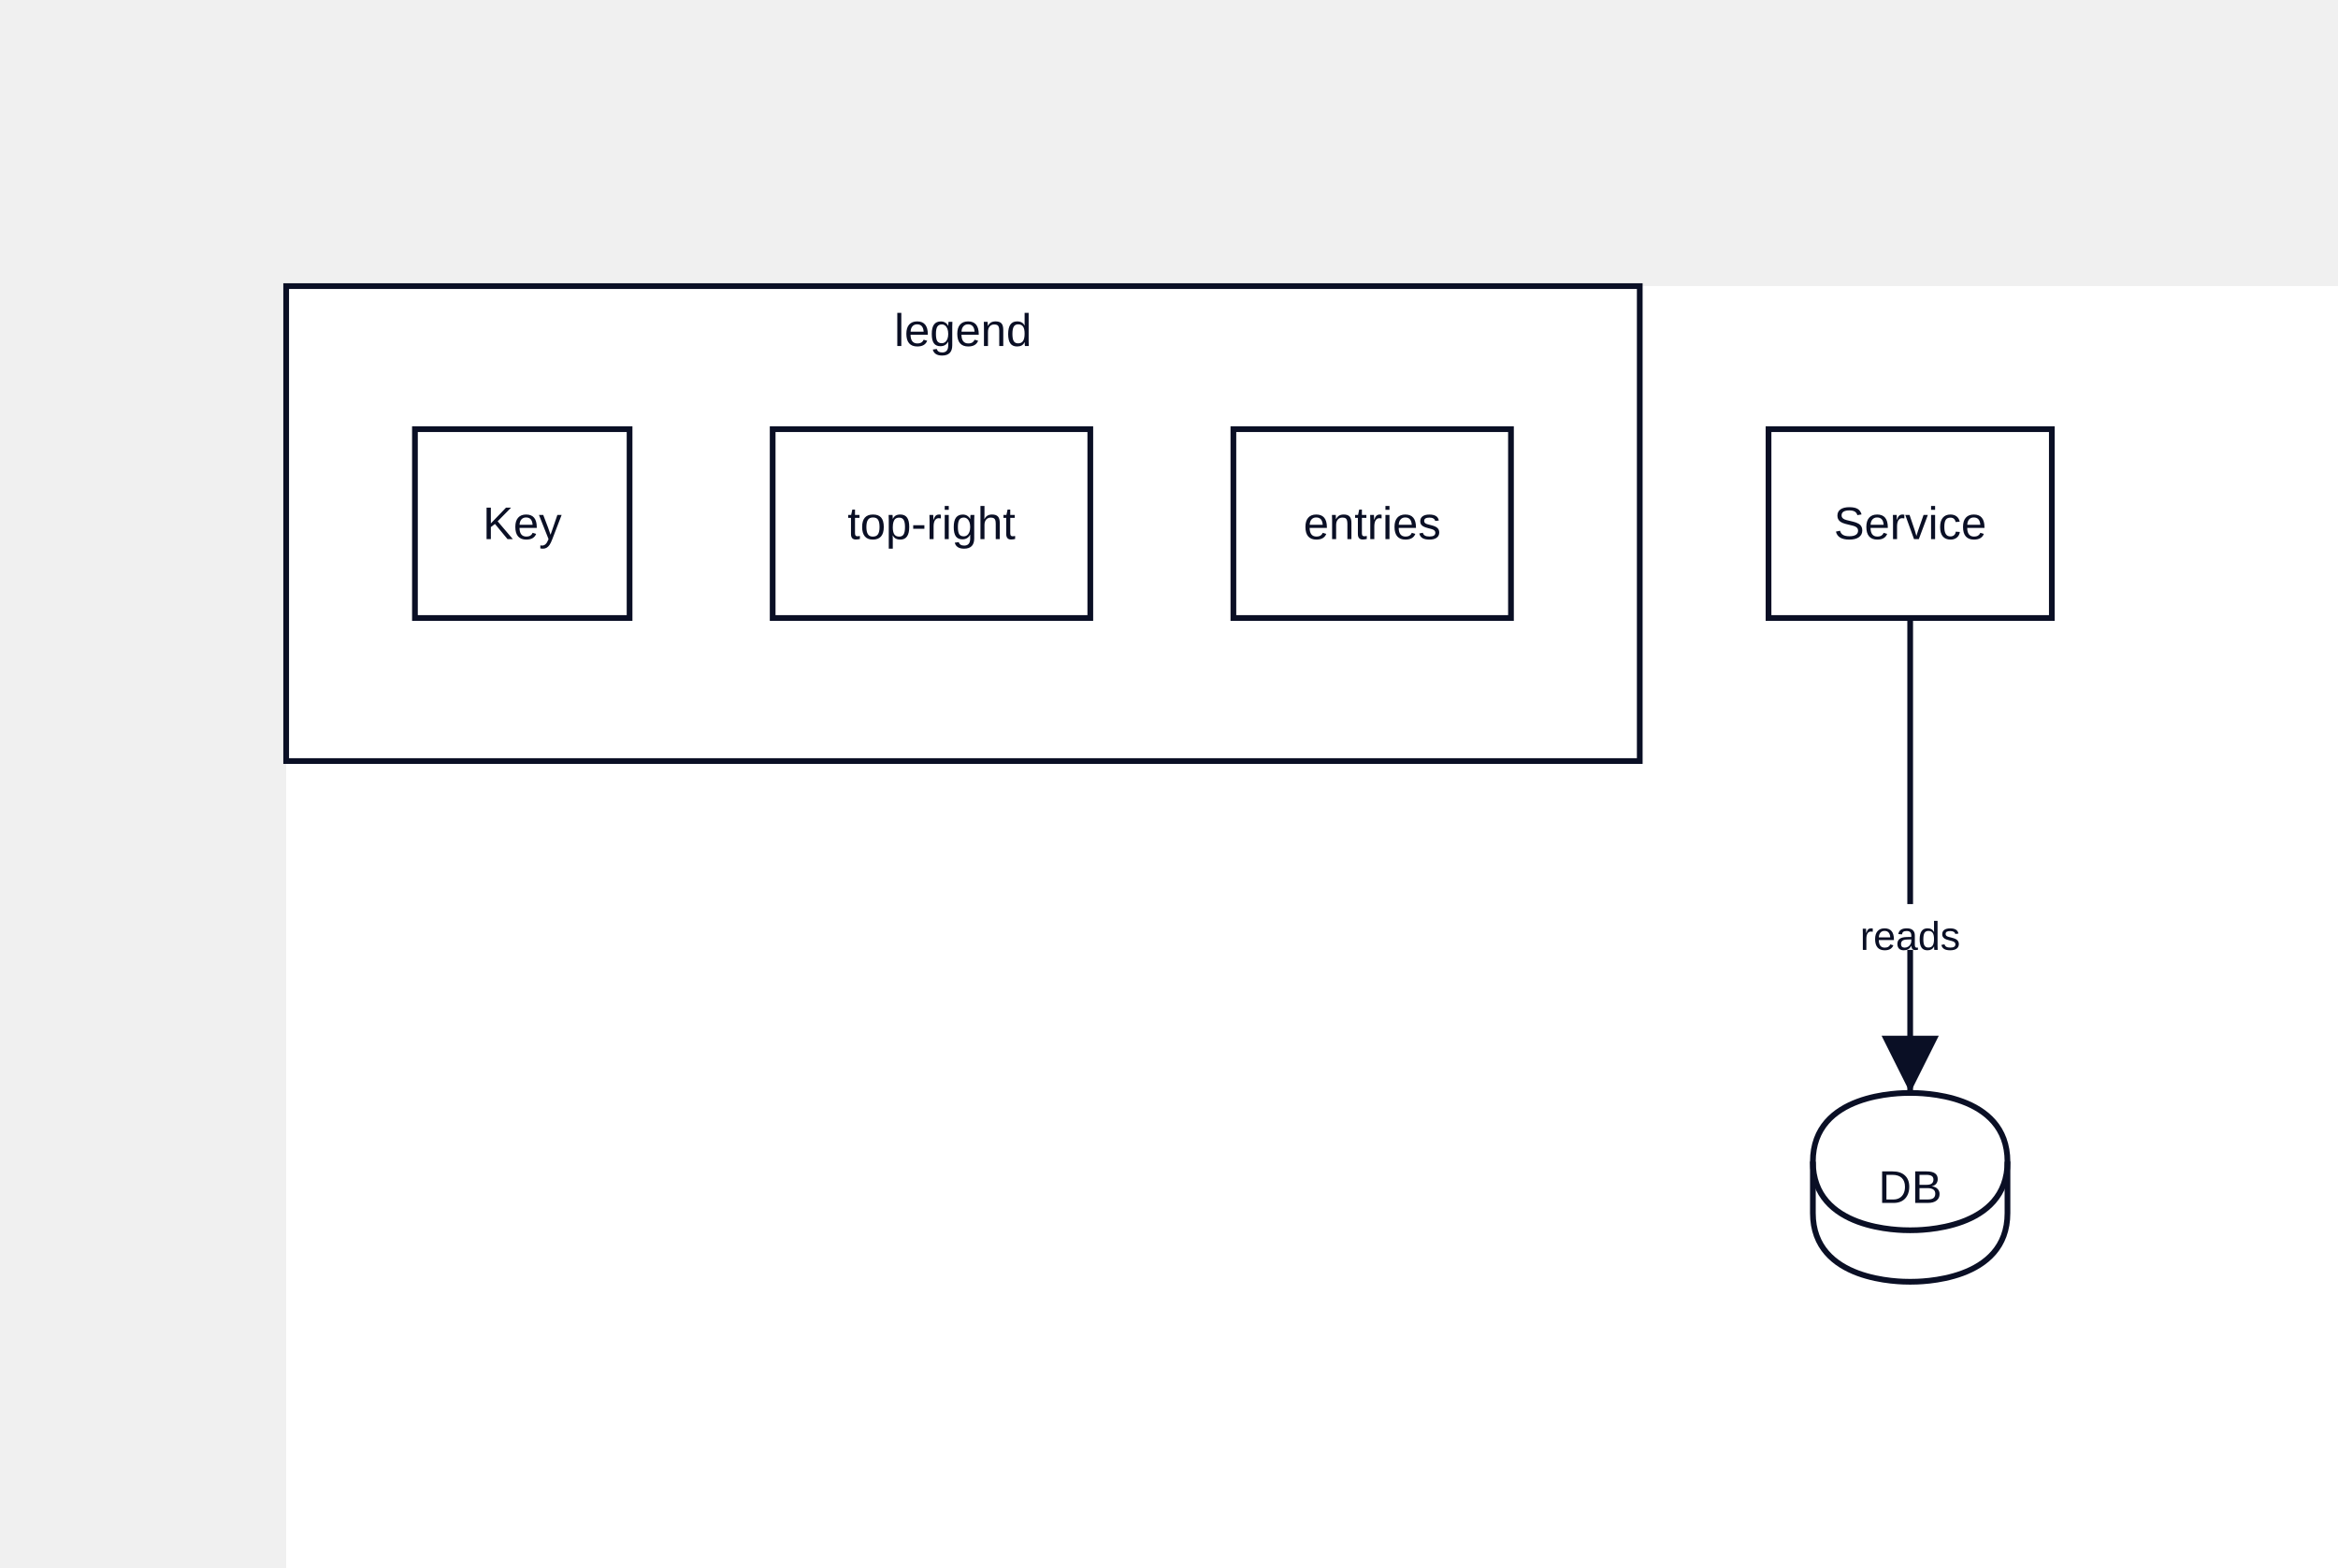
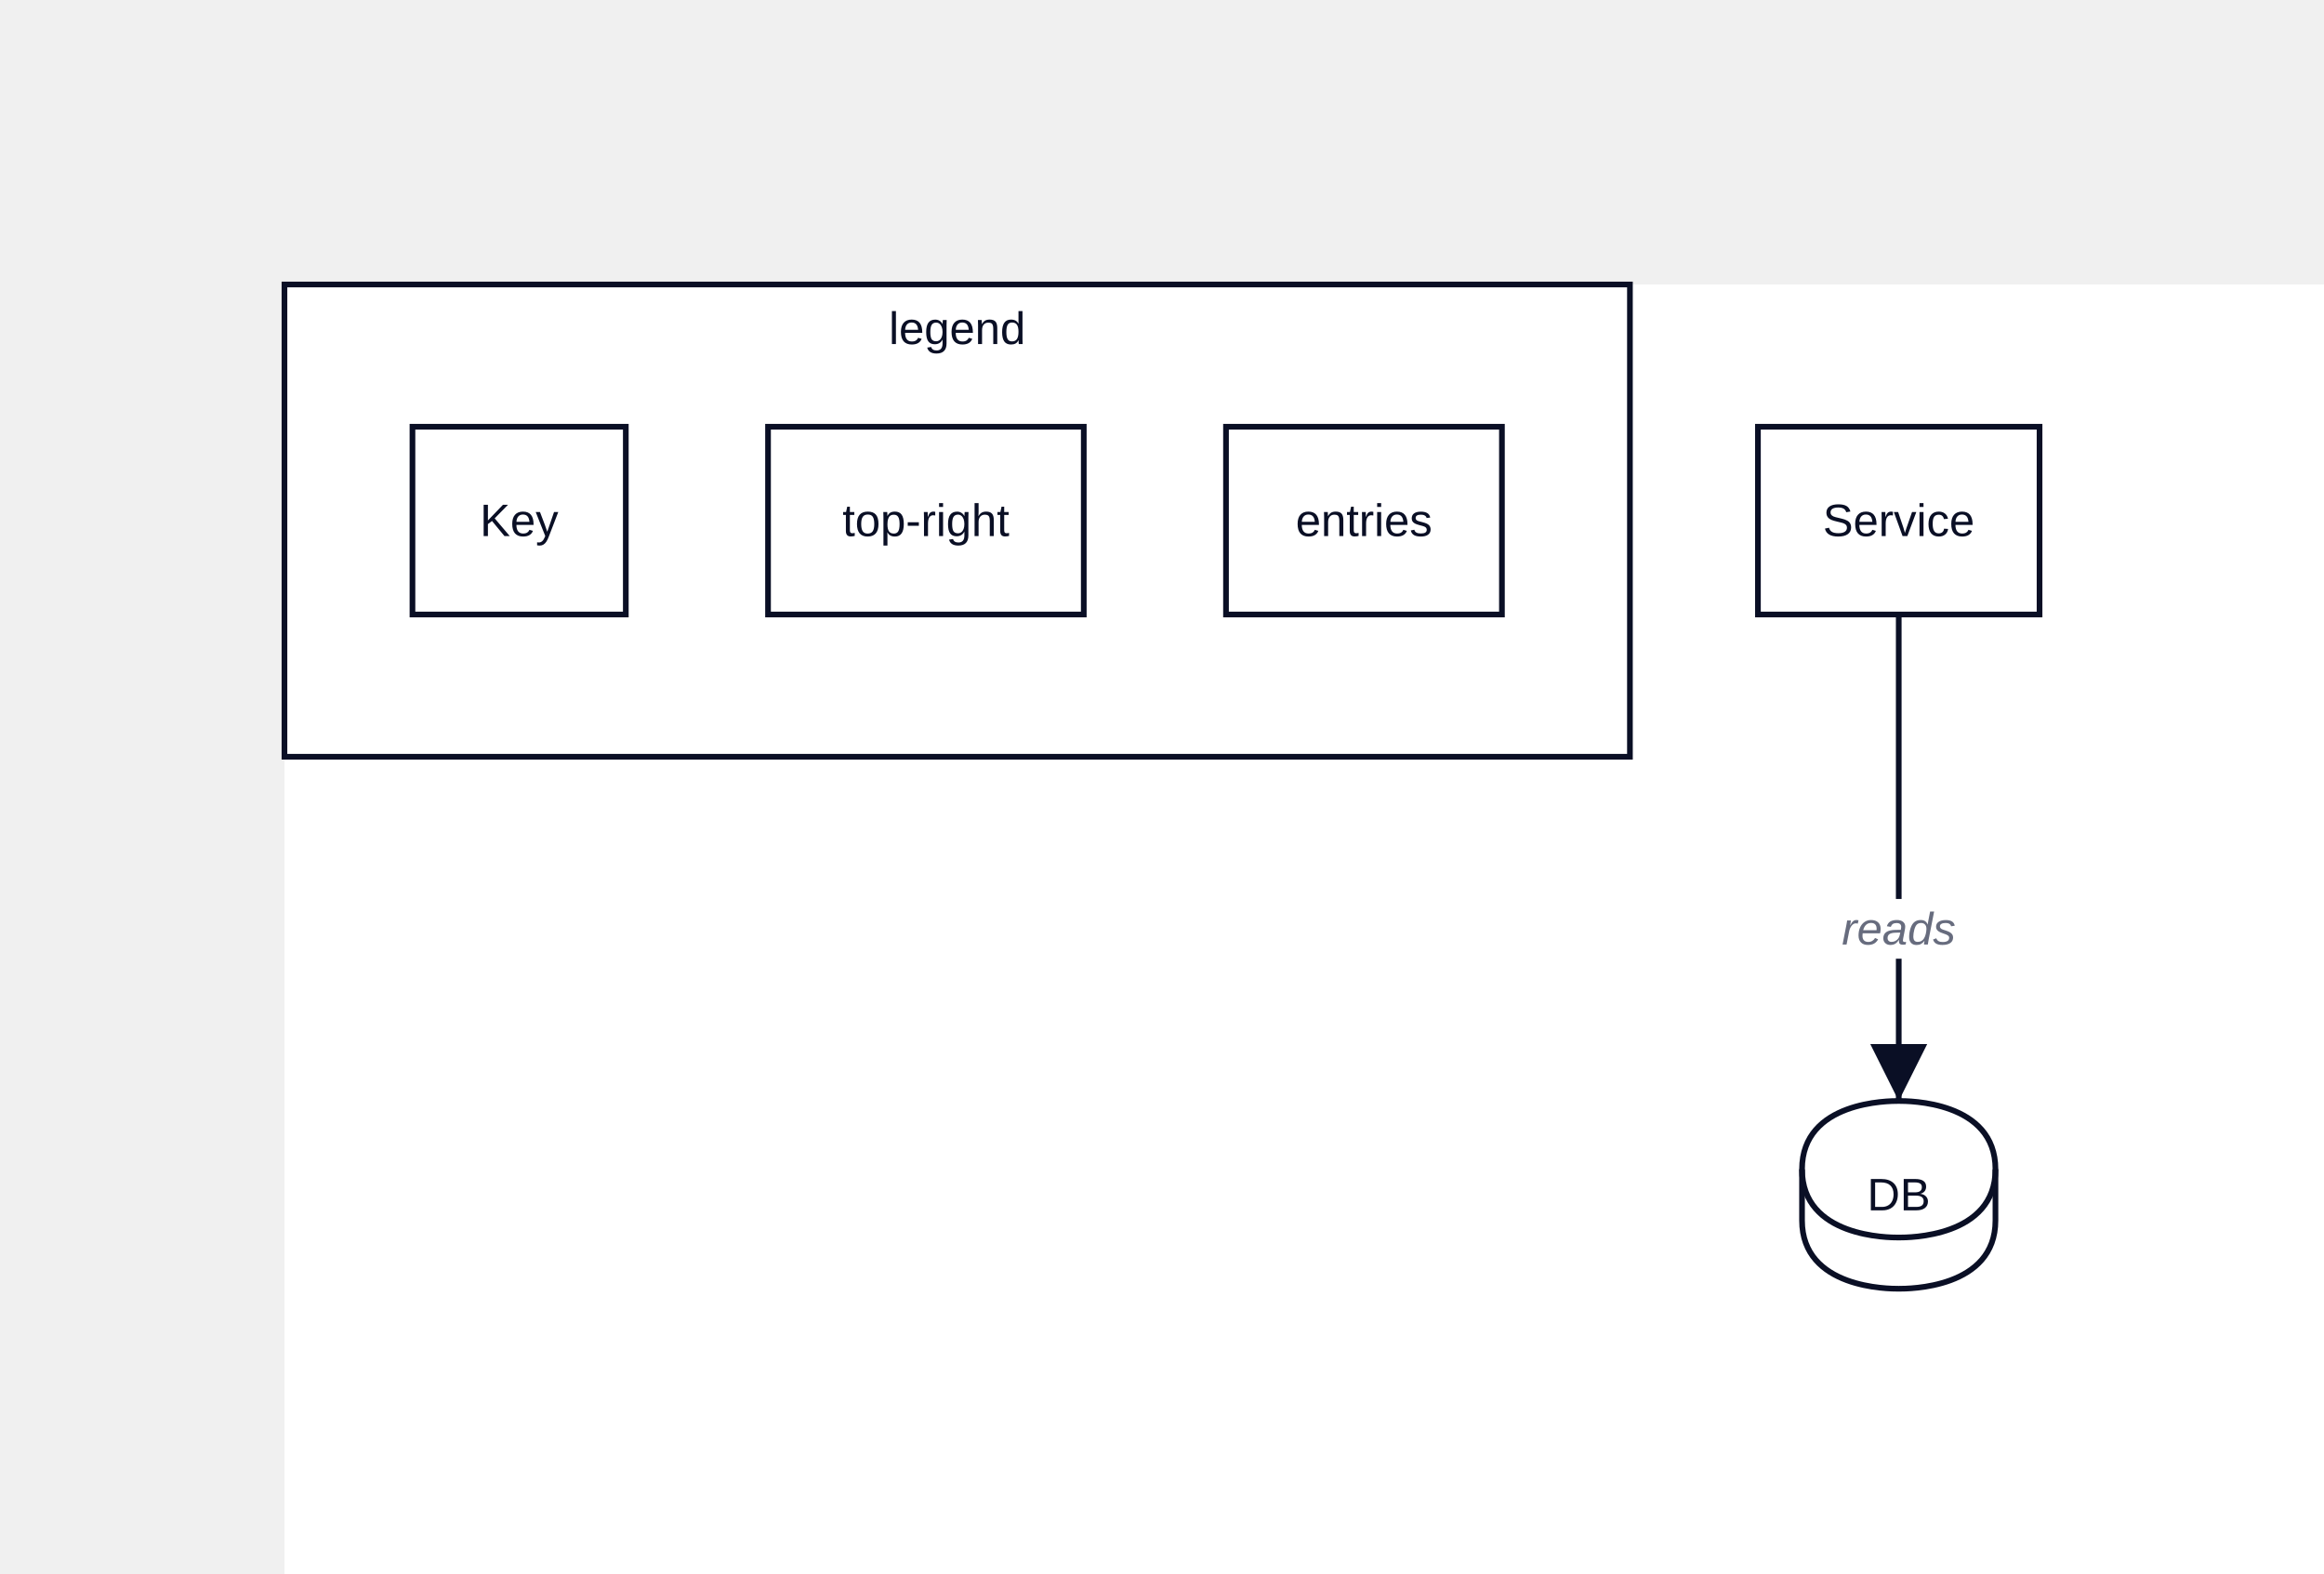
- <svg xmlns="http://www.w3.org/2000/svg" width="817" height="548" viewBox="-100 -100 817 548" data-d2-version="0.1.0">
+ <svg xmlns="http://www.w3.org/2000/svg" width="817" height="553" viewBox="-100 -100 817 553" data-d2-version="0.1.0">
  <defs>
    <marker id="arrow-triangle" markerWidth="10" markerHeight="10" refX="10" refY="5" orient="auto" markerUnits="strokeWidth">
      <path d="M0,0 L10,5 L0,10 Z" fill="#0A0F25" />
    </marker>
    <marker id="arrow-triangle-reverse" markerWidth="10" markerHeight="10" refX="0" refY="5" orient="auto" markerUnits="strokeWidth">
      <path d="M10,0 L0,5 L10,10 Z" fill="#0A0F25" />
    </marker>
    <marker id="arrow-diamond" markerWidth="10" markerHeight="10" refX="10" refY="5" orient="auto" markerUnits="strokeWidth">
      <path d="M0,5 L5,0 L10,5 L5,10 Z" fill="#0A0F25" />
    </marker>
    <marker id="arrow-diamond-reverse" markerWidth="10" markerHeight="10" refX="0" refY="5" orient="auto" markerUnits="strokeWidth">
      <path d="M0,5 L5,0 L10,5 L5,10 Z" fill="#0A0F25" />
    </marker>
    <marker id="arrow-circle" markerWidth="10" markerHeight="10" refX="6" refY="5" orient="auto" markerUnits="strokeWidth">
      <circle cx="5" cy="5" r="4" fill="#0A0F25" />
    </marker>
    <marker id="arrow-circle-reverse" markerWidth="10" markerHeight="10" refX="4" refY="5" orient="auto" markerUnits="strokeWidth">
      <circle cx="5" cy="5" r="4" fill="#0A0F25" />
    </marker>
    <marker id="arrow-cf-one" markerWidth="10" markerHeight="10" refX="10" refY="5" orient="auto" markerUnits="strokeWidth">
      <line x1="10" y1="0" x2="10" y2="10" stroke="#0A0F25" stroke-width="2" />
    </marker>
    <marker id="arrow-cf-one-reverse" markerWidth="10" markerHeight="10" refX="0" refY="5" orient="auto" markerUnits="strokeWidth">
      <line x1="0" y1="0" x2="0" y2="10" stroke="#0A0F25" stroke-width="2" />
    </marker>
    <marker id="arrow-cf-many" markerWidth="10" markerHeight="10" refX="10" refY="5" orient="auto" markerUnits="strokeWidth">
      <path d="M0,5 L10,0 M0,5 L10,5 M0,5 L10,10" stroke="#0A0F25" stroke-width="2" fill="none" />
    </marker>
    <marker id="arrow-cf-many-reverse" markerWidth="10" markerHeight="10" refX="0" refY="5" orient="auto" markerUnits="strokeWidth">
      <path d="M10,5 L0,0 M10,5 L0,5 M10,5 L0,10" stroke="#0A0F25" stroke-width="2" fill="none" />
    </marker>
    <marker id="arrow-cf-one-required" markerWidth="10" markerHeight="10" refX="10" refY="5" orient="auto" markerUnits="strokeWidth">
      <line x1="10" y1="0" x2="10" y2="10" stroke="#0A0F25" stroke-width="2" />
      <line x1="7" y1="0" x2="7" y2="10" stroke="#0A0F25" stroke-width="2" />
    </marker>
    <marker id="arrow-cf-one-required-reverse" markerWidth="10" markerHeight="10" refX="0" refY="5" orient="auto" markerUnits="strokeWidth">
      <line x1="0" y1="0" x2="0" y2="10" stroke="#0A0F25" stroke-width="2" />
      <line x1="3" y1="0" x2="3" y2="10" stroke="#0A0F25" stroke-width="2" />
    </marker>
    <marker id="arrow-cf-many-required" markerWidth="10" markerHeight="10" refX="10" refY="5" orient="auto" markerUnits="strokeWidth">
      <path d="M0,5 L10,0 M0,5 L10,5 M0,5 L10,10" stroke="#0A0F25" stroke-width="2" fill="none" />
      <line x1="3" y1="0" x2="3" y2="10" stroke="#0A0F25" stroke-width="2" />
    </marker>
    <marker id="arrow-cf-many-required-reverse" markerWidth="10" markerHeight="10" refX="0" refY="5" orient="auto" markerUnits="strokeWidth">
      <path d="M10,5 L0,0 M10,5 L0,5 M10,5 L0,10" stroke="#0A0F25" stroke-width="2" fill="none" />
      <line x1="7" y1="0" x2="7" y2="10" stroke="#0A0F25" stroke-width="2" />
    </marker>
    <marker id="arrow-cf-one-optional" markerWidth="10" markerHeight="10" refX="10" refY="5" orient="auto" markerUnits="strokeWidth">
      <line x1="10" y1="0" x2="10" y2="10" stroke="#0A0F25" stroke-width="2" />
      <circle cx="7" cy="5" r="2" stroke="#0A0F25" stroke-width="2" fill="white" />
    </marker>
    <marker id="arrow-cf-one-optional-reverse" markerWidth="10" markerHeight="10" refX="0" refY="5" orient="auto" markerUnits="strokeWidth">
      <line x1="0" y1="0" x2="0" y2="10" stroke="#0A0F25" stroke-width="2" />
      <circle cx="3" cy="5" r="2" stroke="#0A0F25" stroke-width="2" fill="white" />
    </marker>
    <marker id="arrow-cf-many-optional" markerWidth="10" markerHeight="10" refX="10" refY="5" orient="auto" markerUnits="strokeWidth">
      <path d="M0,5 L10,0 M0,5 L10,5 M0,5 L10,10" stroke="#0A0F25" stroke-width="2" fill="none" />
      <circle cx="3" cy="5" r="2" stroke="#0A0F25" stroke-width="2" fill="white" />
    </marker>
    <marker id="arrow-cf-many-optional-reverse" markerWidth="10" markerHeight="10" refX="0" refY="5" orient="auto" markerUnits="strokeWidth">
      <path d="M10,5 L0,0 M10,5 L0,5 M10,5 L0,10" stroke="#0A0F25" stroke-width="2" fill="none" />
      <circle cx="7" cy="5" r="2" stroke="#0A0F25" stroke-width="2" fill="white" />
    </marker>
    <marker id="arrow-line" markerWidth="10" markerHeight="10" refX="10" refY="5" orient="auto" markerUnits="strokeWidth">
      <line x1="10" y1="0" x2="10" y2="10" stroke="#0A0F25" stroke-width="2" />
    </marker>
    <marker id="arrow-line-reverse" markerWidth="10" markerHeight="10" refX="0" refY="5" orient="auto" markerUnits="strokeWidth">
      <line x1="0" y1="0" x2="0" y2="10" stroke="#0A0F25" stroke-width="2" />
    </marker>
    <marker id="arrow-open" markerWidth="10" markerHeight="10" refX="10" refY="5" orient="auto" markerUnits="strokeWidth">
      <path d="M0,0 L10,5 L0,10" stroke="#0A0F25" stroke-width="2" fill="none" />
    </marker>
    <marker id="arrow-open-reverse" markerWidth="10" markerHeight="10" refX="0" refY="5" orient="auto" markerUnits="strokeWidth">
      <path d="M10,0 L0,5 L10,10" stroke="#0A0F25" stroke-width="2" fill="none" />
    </marker>
    <marker id="arrow" markerWidth="10" markerHeight="10" refX="10" refY="5" orient="auto" markerUnits="strokeWidth">
      <path d="M0,0 L10,5 L0,10 Z" fill="#0A0F25" />
    </marker>
    <marker id="arrow-reverse" markerWidth="10" markerHeight="10" refX="0" refY="5" orient="auto" markerUnits="strokeWidth">
      <path d="M10,0 L0,5 L10,10 Z" fill="#0A0F25" />
    </marker>
  </defs>
  <rect width="100%" height="100%" fill="#FFFFFF" />
  <g id="base-layer">
    <rect x="0" y="0" width="473" height="166" fill="#FFFFFF" stroke="#0A0F25" stroke-width="2" rx="0" ry="0" />
    <rect x="518" y="50" width="99" height="66" fill="#FFFFFF" stroke="#0A0F25" stroke-width="2" rx="0" ry="0" />
-     <path d="M 533.5 306 C 533.5 282 564.1 282 567.5 282 C 570.9 282 601.5 282 601.5 306 L 601.5 324 C 601.5 348 570.9 348 567.5 348 C 564.1 348 533.5 348 533.5 324 L 533.5 306 Z" fill="#FFFFFF" stroke="#0A0F25" stroke-width="2" />
-     <ellipse cx="567.5" cy="306" rx="34" ry="24" fill="none" stroke="none" stroke-width="0" />
-     <path d="M 533.5 306 C 533.5 330 564.1 330 567.5 330 C 570.9 330 601.5 330 601.5 306" fill="none" stroke="#0A0F25" stroke-width="2" />
+     <path d="M 533.5 311 C 533.5 287 564.1 287 567.5 287 C 570.9 287 601.5 287 601.5 311 L 601.5 329 C 601.5 353 570.9 353 567.5 353 C 564.1 353 533.5 353 533.5 329 L 533.5 311 Z" fill="#FFFFFF" stroke="#0A0F25" stroke-width="2" />
+     <ellipse cx="567.5" cy="311" rx="34" ry="24" fill="none" stroke="none" stroke-width="0" />
+     <path d="M 533.5 311 C 533.5 335 564.1 335 567.5 335 C 570.9 335 601.5 335 601.5 311" fill="none" stroke="#0A0F25" stroke-width="2" />
    <rect x="45" y="50" width="75" height="66" fill="#FFFFFF" stroke="#0A0F25" stroke-width="2" rx="0" ry="0" />
    <rect x="170" y="50" width="111" height="66" fill="#FFFFFF" stroke="#0A0F25" stroke-width="2" rx="0" ry="0" />
    <rect x="331" y="50" width="97" height="66" fill="#FFFFFF" stroke="#0A0F25" stroke-width="2" rx="0" ry="0" />
-     <path d="M 567.5 116 C 567.5 182.4 567.5 215.6 567.5 282" fill="none" stroke="#0A0F25" stroke-width="2" marker-end="url(#arrow-triangle)" />
-     <rect x="544" y="216" width="47" height="16" fill="#FFFFFF" stroke="none" stroke-width="1" rx="3" ry="3" />
-     <text x="567.5" y="232" text-anchor="middle" dominant-baseline="alphabetic" font-family="Arial, sans-serif" font-size="14" style="fill: #0A0F25">reads</text>
+     <path d="M 567.5 116 C 567.5 184.4 567.5 218.6 567.5 287" fill="none" stroke="#0A0F25" stroke-width="2" marker-end="url(#arrow-triangle)" />
+     <rect x="546.5" y="216" width="42" height="21" fill="#FFFFFF" stroke="none" stroke-width="1" rx="3" ry="3" />
+     <text x="567.5" y="232" text-anchor="middle" dominant-baseline="alphabetic" font-family="Arial, sans-serif" font-size="16" style="fill: #676C7E; font-style: italic">reads</text>
    <text x="236.5" y="20.94" text-anchor="middle" dominant-baseline="alphabetic" font-family="Arial, sans-serif" font-size="16" style="fill: #0A0F25">legend</text>
    <text x="567.5" y="88.44" text-anchor="middle" dominant-baseline="alphabetic" font-family="Arial, sans-serif" font-size="16" style="fill: #0A0F25">Service</text>
-     <text x="567.5" y="320.44" text-anchor="middle" dominant-baseline="alphabetic" font-family="Arial, sans-serif" font-size="16" style="fill: #0A0F25">DB</text>
+     <text x="567.5" y="325.44" text-anchor="middle" dominant-baseline="alphabetic" font-family="Arial, sans-serif" font-size="16" style="fill: #0A0F25">DB</text>
    <text x="82.5" y="88.44" text-anchor="middle" dominant-baseline="alphabetic" font-family="Arial, sans-serif" font-size="16" style="fill: #0A0F25">Key</text>
    <text x="225.5" y="88.44" text-anchor="middle" dominant-baseline="alphabetic" font-family="Arial, sans-serif" font-size="16" style="fill: #0A0F25">top-right</text>
    <text x="379.5" y="88.44" text-anchor="middle" dominant-baseline="alphabetic" font-family="Arial, sans-serif" font-size="16" style="fill: #0A0F25">entries</text>
  </g>
</svg>
